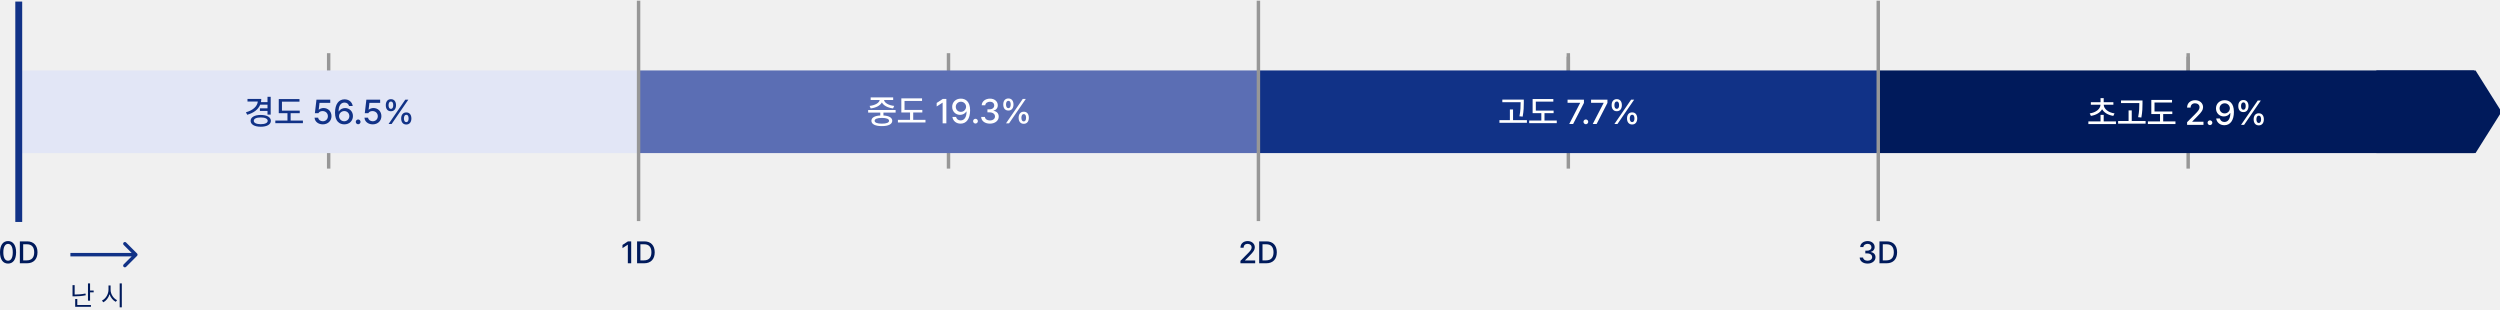
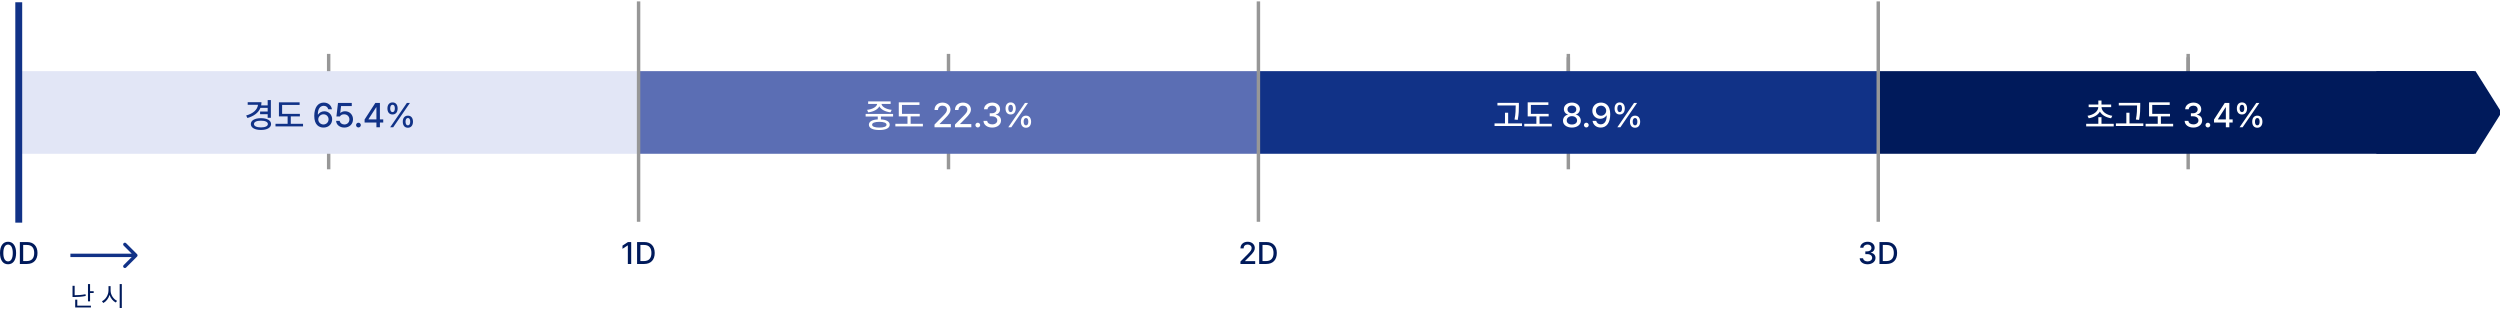
- <svg xmlns="http://www.w3.org/2000/svg" width="727px" height="90px" viewBox="0 0 727 90" version="1.1">
-   <g id="astigmatism" stroke="none" stroke-width="1" fill="none" fill-rule="evenodd">
-     <g id="Group" transform="translate(0, -0)">
-       <g id="AGE_13_18" transform="translate(0, 0.204382)">
-         <path d="M21.709,82.708 L21.091,82.708 L21.091,85.971 L21.646,85.971 C22.699,85.971 23.755,85.904 24.932,85.658 L24.862,85.149 C23.727,85.384 22.703,85.447 21.709,85.447 L21.709,82.708 Z M21.865,89.006 L26.442,89.006 L26.442,88.49 L22.476,88.49 L22.476,86.737 L21.865,86.737 L21.865,89.006 Z M25.582,87.23 L26.192,87.23 L26.192,84.805 L27.24,84.805 L27.24,84.273 L26.192,84.273 L26.192,82.208 L25.582,82.208 L25.582,87.23 Z" id="Shape" fill="#001A5B" fill-rule="nonzero" />
-         <path d="M32.161,84.07 L32.161,82.802 L31.551,82.802 L31.551,84.07 C31.543,85.388 30.686,86.718 29.65,87.191 L30.041,87.707 C30.854,87.297 31.539,86.417 31.86,85.368 C32.192,86.358 32.877,87.183 33.671,87.567 L34.046,87.082 C33.021,86.616 32.157,85.341 32.161,84.07 Z M34.805,89.17 L35.423,89.17 L35.423,82.2 L34.805,82.2 L34.805,89.17 Z" id="Shape" fill="#001A5B" fill-rule="nonzero" />
-         <path d="M2.341,76.445 C3.815,76.445 4.678,75.257 4.682,73.171 C4.678,71.098 3.802,69.897 2.341,69.897 C0.876,69.897 -1.73433206e-14,71.098 -1.73433206e-14,73.171 C-1.73433206e-14,75.257 0.867,76.445 2.341,76.445 Z M0.968,73.171 C0.968,71.587 1.483,70.72 2.341,70.715 C3.195,70.72 3.714,71.587 3.714,73.171 C3.714,74.76 3.199,75.609 2.341,75.609 C1.479,75.609 0.964,74.76 0.968,73.171 Z" id="Shape" fill="#001A5B" fill-rule="nonzero" />
-         <path d="M7.842,76.357 C9.782,76.357 10.9,75.151 10.905,73.162 C10.9,71.177 9.782,69.985 7.903,69.985 L5.774,69.985 L5.774,76.357 L7.842,76.357 Z M6.742,75.512 L6.742,70.83 L7.842,70.83 C9.232,70.83 9.945,71.661 9.945,73.162 C9.945,74.667 9.232,75.508 7.789,75.512 L6.742,75.512 Z" id="Shape" fill="#001A5B" fill-rule="nonzero" />
-         <polygon id="Path" fill="#001A5B" fill-rule="nonzero" points="183.552 69.985 182.602 69.985 181.018 71.023 181.018 71.948 182.541 70.953 182.576 70.953 182.576 76.357 183.552 76.357" />
-         <path d="M187.328,76.357 C189.269,76.357 190.387,75.151 190.392,73.162 C190.387,71.177 189.269,69.985 187.39,69.985 L185.26,69.985 L185.26,76.357 L187.328,76.357 Z M186.228,75.512 L186.228,70.83 L187.328,70.83 C188.719,70.83 189.432,71.661 189.432,73.162 C189.432,74.667 188.719,75.508 187.275,75.512 L186.228,75.512 Z" id="Shape" fill="#001A5B" fill-rule="nonzero" />
-         <path d="M360.72,76.357 L365.007,76.357 L365.007,75.53 L362.067,75.53 L362.067,75.477 L363.36,74.165 C364.557,72.991 364.891,72.423 364.9,71.71 C364.891,70.676 364.042,69.897 362.815,69.897 C361.6,69.897 360.712,70.667 360.72,71.833 L361.635,71.833 C361.64,71.155 362.089,70.707 362.798,70.707 C363.466,70.707 363.976,71.107 363.976,71.736 C363.976,72.295 363.629,72.7 362.929,73.426 L360.72,75.653 L360.72,76.357 Z" id="Path" fill="#001A5B" fill-rule="nonzero" />
-         <path d="M368.236,76.357 C370.177,76.357 371.294,75.151 371.299,73.162 C371.294,71.177 370.177,69.985 368.298,69.985 L366.168,69.985 L366.168,76.357 L368.236,76.357 Z M367.137,75.512 L367.137,70.83 L368.236,70.83 C369.627,70.83 370.34,71.661 370.34,73.162 C370.34,74.667 369.627,75.508 368.183,75.512 L367.137,75.512 Z" id="Shape" fill="#001A5B" fill-rule="nonzero" />
-         <path d="M543.097,76.445 C544.418,76.445 545.4,75.666 545.395,74.606 C545.4,73.8 544.893,73.215 544.022,73.092 L544.022,73.048 C544.709,72.876 545.157,72.357 545.148,71.631 C545.157,70.689 544.369,69.897 543.115,69.897 C541.927,69.897 540.967,70.601 540.941,71.64 L541.875,71.64 C541.897,71.063 542.469,70.707 543.106,70.707 C543.779,70.707 544.215,71.103 544.215,71.684 C544.215,72.295 543.709,72.7 542.983,72.696 L542.437,72.696 L542.437,73.488 L542.983,73.488 C543.895,73.492 544.418,73.941 544.418,74.57 C544.418,75.191 543.859,75.609 543.088,75.609 C542.376,75.609 541.822,75.252 541.787,74.694 L540.8,74.694 C540.84,75.736 541.778,76.445 543.097,76.445 Z" id="Path" fill="#001A5B" fill-rule="nonzero" />
-         <path d="M548.616,76.357 C550.557,76.357 551.674,75.151 551.679,73.162 C551.674,71.177 550.557,69.985 548.678,69.985 L546.548,69.985 L546.548,76.357 L548.616,76.357 Z M547.515,75.512 L547.515,70.83 L548.616,70.83 C550.007,70.83 550.72,71.661 550.72,73.162 C550.72,74.667 550.007,75.508 548.563,75.512 L547.515,75.512 Z" id="Shape" fill="#001A5B" fill-rule="nonzero" />
-         <polygon id="Path" fill="#979797" points="95.076 48.826 95.076 15.263 96.077 15.263 96.077 48.826" />
-         <polygon id="Path" fill="#979797" points="275.323 48.826 275.323 15.263 276.325 15.263 276.325 48.826" />
-         <polygon id="Path" fill="#979797" points="455.571 48.826 455.571 15.263 456.572 15.263 456.572 48.826" />
-         <polygon id="Path" fill="#979797" points="635.819 48.826 635.819 15.263 636.82 15.263 636.82 48.826" />
-         <polygon id="Path" fill="#979797" points="456.572 37.303 456.572 16.274 455.571 16.274 455.571 37.303" />
-         <polygon id="Path" fill="#979797" points="636.82 37.303 636.82 16.274 635.819 16.274 635.819 37.303" />
-         <rect id="Rectangle" fill="#001A5B" fill-rule="nonzero" x="546.196" y="20.28" width="173.238" height="24.033" />
-         <path d="M615.315,35.103 L611.756,35.103 L611.756,33.196 L610.837,33.196 L610.837,35.103 L607.297,35.103 L607.297,35.866 L615.315,35.866 L615.315,35.103 Z M607.687,32.776 L608.04,33.499 C609.507,33.269 610.723,32.575 611.291,31.553 C611.863,32.575 613.086,33.269 614.553,33.499 L614.904,32.776 C613.105,32.511 611.809,31.494 611.765,30.262 L614.572,30.262 L614.572,29.509 L611.756,29.509 L611.756,28.336 L610.837,28.336 L610.837,29.509 L608.02,29.509 L608.02,30.262 L610.827,30.262 C610.782,31.494 609.487,32.511 607.687,32.776 Z" id="Shape" fill="#FFFFFF" fill-rule="nonzero" />
-         <path d="M623.04,29.02 L616.792,29.02 L616.792,29.773 L622.112,29.773 L622.112,29.881 C622.107,30.932 622.107,32.174 621.77,33.871 L622.708,33.969 C623.035,32.174 623.035,30.962 623.04,29.881 L623.04,29.02 Z M615.951,35.758 L623.941,35.758 L623.941,34.986 L619.911,34.986 L619.911,31.895 L618.992,31.895 L618.992,34.986 L615.951,34.986 L615.951,35.758 Z" id="Shape" fill="#FFFFFF" fill-rule="nonzero" />
-         <polygon id="Path" fill="#FFFFFF" fill-rule="nonzero" points="631.705 32.218 626.532 32.218 626.532 29.607 631.626 29.607 631.626 28.854 625.603 28.854 625.603 32.961 628.135 32.961 628.135 35.103 624.605 35.103 624.605 35.866 632.624 35.866 632.624 35.103 629.055 35.103 629.055 32.961 631.705 32.961" />
-         <path d="M636.007,36.11 L640.77,36.11 L640.77,35.191 L637.504,35.191 L637.504,35.132 L638.941,33.675 C640.271,32.37 640.642,31.739 640.653,30.947 C640.642,29.798 639.699,28.932 638.335,28.932 C636.985,28.932 635.998,29.788 636.007,31.084 L637.025,31.084 C637.03,30.331 637.528,29.832 638.315,29.832 C639.058,29.832 639.626,30.277 639.626,30.976 C639.626,31.597 639.24,32.047 638.463,32.854 L636.007,35.328 L636.007,36.11 Z" id="Path" fill="#FFFFFF" fill-rule="nonzero" />
-         <path d="M642.657,36.179 C643.034,36.174 643.347,35.866 643.351,35.484 C643.347,35.103 643.034,34.79 642.657,34.79 C642.276,34.79 641.958,35.103 641.963,35.484 C641.958,35.866 642.276,36.174 642.657,36.179 Z" id="Path" fill="#FFFFFF" fill-rule="nonzero" />
-         <path d="M646.95,28.932 C645.41,28.923 644.408,29.979 644.408,31.328 C644.408,32.683 645.425,33.656 646.696,33.656 C647.459,33.656 648.124,33.294 648.505,32.697 L648.593,32.697 C648.583,34.316 647.943,35.264 646.853,35.269 C646.139,35.264 645.679,34.849 645.532,34.252 L644.467,34.252 C644.638,35.401 645.547,36.208 646.853,36.208 C648.549,36.208 649.62,34.8 649.62,32.316 C649.615,29.724 648.251,28.942 646.95,28.932 Z M645.454,31.309 C645.449,30.497 646.095,29.832 646.95,29.832 C647.815,29.832 648.446,30.531 648.446,31.299 C648.446,32.081 647.786,32.78 646.931,32.776 C646.07,32.78 645.459,32.13 645.454,31.309 Z" id="Shape" fill="#FFFFFF" fill-rule="nonzero" />
-         <path d="M652.378,32.394 C653.331,32.404 653.86,31.69 653.865,30.634 C653.86,29.597 653.351,28.879 652.378,28.883 C651.434,28.879 650.882,29.597 650.892,30.634 C650.882,31.685 651.409,32.404 652.378,32.394 Z M651.694,36.11 L652.583,36.11 L657.444,29.03 L656.553,29.03 L651.694,36.11 Z M651.694,30.634 C651.698,30.003 651.923,29.578 652.378,29.568 C652.852,29.563 653.053,29.998 653.053,30.634 C653.053,31.284 652.837,31.705 652.378,31.71 C651.923,31.705 651.698,31.284 651.694,30.634 Z M655.361,34.497 C655.356,35.538 655.883,36.257 656.847,36.257 C657.8,36.257 658.329,35.543 658.333,34.497 C658.329,33.45 657.815,32.732 656.847,32.736 C655.903,32.732 655.356,33.45 655.361,34.497 Z M656.162,34.497 C656.167,33.856 656.397,33.431 656.847,33.421 C657.321,33.421 657.522,33.851 657.522,34.497 C657.522,35.137 657.306,35.563 656.847,35.563 C656.392,35.563 656.167,35.137 656.162,34.497 Z" id="Shape" fill="#FFFFFF" fill-rule="nonzero" />
-         <rect id="Rectangle" fill="#113287" fill-rule="nonzero" x="365.948" y="20.28" width="180.248" height="24.033" />
-         <path d="M443.124,28.761 L436.875,28.761 L436.875,29.514 L442.196,29.514 L442.196,29.622 C442.191,30.673 442.191,31.915 441.853,33.612 L442.792,33.709 C443.119,31.915 443.119,30.702 443.124,29.622 L443.124,28.761 Z M436.034,35.499 L444.024,35.499 L444.024,34.726 L439.995,34.726 L439.995,31.636 L439.075,31.636 L439.075,34.726 L436.034,34.726 L436.034,35.499 Z" id="Shape" fill="#FFFFFF" fill-rule="nonzero" />
-         <polygon id="Path" fill="#FFFFFF" fill-rule="nonzero" points="451.789 31.959 446.616 31.959 446.616 29.348 451.711 29.348 451.711 28.595 445.686 28.595 445.686 32.702 448.219 32.702 448.219 34.844 444.689 34.844 444.689 35.607 452.708 35.607 452.708 34.844 449.138 34.844 449.138 32.702 451.789 32.702" />
-         <polygon id="Path" fill="#FFFFFF" fill-rule="nonzero" points="456.336 35.851 457.461 35.851 460.609 29.729 460.609 28.771 455.846 28.771 455.846 29.69 459.494 29.69 459.494 29.749" />
-         <path d="M461.167,35.92 C461.543,35.915 461.856,35.607 461.861,35.225 C461.856,34.844 461.543,34.531 461.167,34.531 C460.785,34.531 460.468,34.844 460.473,35.225 C460.468,35.607 460.785,35.915 461.167,35.92 Z" id="Path" fill="#FFFFFF" fill-rule="nonzero" />
-         <polygon id="Path" fill="#FFFFFF" fill-rule="nonzero" points="463.172 35.851 464.296 35.851 467.444 29.729 467.444 28.771 462.683 28.771 462.683 29.69 466.33 29.69 466.33 29.749" />
-         <path d="M470.153,32.135 C471.107,32.145 471.635,31.431 471.64,30.375 C471.635,29.338 471.126,28.619 470.153,28.624 C469.21,28.619 468.657,29.338 468.667,30.375 C468.657,31.426 469.186,32.145 470.153,32.135 Z M469.469,35.851 L470.359,35.851 L475.219,28.771 L474.329,28.771 L469.469,35.851 Z M469.469,30.375 C469.474,29.744 469.699,29.319 470.153,29.309 C470.628,29.304 470.828,29.739 470.828,30.375 C470.828,31.025 470.613,31.446 470.153,31.451 C469.699,31.446 469.474,31.025 469.469,30.375 Z M473.136,34.238 C473.131,35.279 473.659,35.998 474.622,35.998 C475.577,35.998 476.104,35.284 476.109,34.238 C476.104,33.191 475.591,32.472 474.622,32.477 C473.679,32.472 473.131,33.191 473.136,34.238 Z M473.938,34.238 C473.943,33.597 474.173,33.172 474.622,33.162 C475.097,33.162 475.297,33.592 475.297,34.238 C475.297,34.878 475.082,35.303 474.622,35.303 C474.168,35.303 473.943,34.878 473.938,34.238 Z" id="Shape" fill="#FFFFFF" fill-rule="nonzero" />
-         <rect id="Rectangle" fill="#5B6EB4" fill-rule="nonzero" x="185.7" y="20.28" width="180.248" height="24.033" />
-         <path d="M260.447,31.783 L252.457,31.783 L252.457,32.536 L255.987,32.536 L255.987,33.377 C254.358,33.46 253.405,34.003 253.405,34.922 C253.405,35.915 254.54,36.472 256.446,36.467 C258.329,36.472 259.464,35.915 259.469,34.922 C259.464,34.003 258.51,33.465 256.906,33.377 L256.906,32.536 L260.447,32.536 L260.447,31.783 Z M252.877,30.59 L253.2,31.323 C254.721,31.147 255.968,30.507 256.451,29.578 C256.926,30.507 258.183,31.147 259.703,31.323 L260.035,30.59 C258.432,30.429 257.199,29.72 257.072,28.869 L259.733,28.869 L259.733,28.126 L253.19,28.126 L253.19,28.869 L255.82,28.869 C255.693,29.715 254.452,30.429 252.877,30.59 Z M254.344,34.922 C254.339,34.379 255.108,34.086 256.446,34.081 C257.767,34.086 258.539,34.379 258.539,34.922 C258.539,35.455 257.767,35.763 256.446,35.753 C255.108,35.763 254.339,35.455 254.344,34.922 Z" id="Shape" fill="#FFFFFF" fill-rule="nonzero" />
-         <polygon id="Path" fill="#FFFFFF" fill-rule="nonzero" points="268.211 31.763 263.037 31.763 263.037 29.152 268.132 29.152 268.132 28.399 262.109 28.399 262.109 32.507 264.642 32.507 264.642 34.648 261.112 34.648 261.112 35.411 269.13 35.411 269.13 34.648 265.561 34.648 265.561 32.507 268.211 32.507" />
-         <polygon id="Path" fill="#FFFFFF" fill-rule="nonzero" points="275.203 28.575 274.147 28.575 272.386 29.729 272.386 30.756 274.079 29.651 274.118 29.651 274.118 35.655 275.203 35.655" />
-         <path d="M279.437,28.478 C277.897,28.468 276.894,29.524 276.894,30.874 C276.894,32.228 277.912,33.201 279.183,33.201 C279.946,33.201 280.611,32.839 280.992,32.243 L281.08,32.243 C281.07,33.861 280.43,34.81 279.34,34.814 C278.626,34.81 278.166,34.394 278.019,33.797 L276.954,33.797 C277.125,34.947 278.034,35.753 279.34,35.753 C281.036,35.753 282.107,34.345 282.107,31.861 C282.103,29.27 280.738,28.487 279.437,28.478 Z M277.941,30.854 C277.936,30.042 278.582,29.377 279.437,29.377 C280.303,29.377 280.934,30.077 280.934,30.844 C280.934,31.626 280.273,32.326 279.418,32.321 C278.557,32.326 277.946,31.675 277.941,30.854 Z" id="Shape" fill="#FFFFFF" fill-rule="nonzero" />
-         <path d="M283.672,35.724 C284.048,35.719 284.361,35.411 284.366,35.03 C284.361,34.648 284.048,34.335 283.672,34.335 C283.29,34.335 282.973,34.648 282.978,35.03 C282.973,35.411 283.29,35.719 283.672,35.724 Z" id="Path" fill="#FFFFFF" fill-rule="nonzero" />
-         <path d="M287.877,35.753 C289.344,35.753 290.434,34.888 290.429,33.709 C290.434,32.815 289.871,32.164 288.904,32.027 L288.904,31.979 C289.666,31.788 290.165,31.211 290.156,30.404 C290.165,29.358 289.29,28.478 287.897,28.478 C286.576,28.478 285.51,29.26 285.481,30.414 L286.518,30.414 C286.542,29.773 287.178,29.377 287.887,29.377 C288.635,29.377 289.118,29.817 289.118,30.463 C289.118,31.142 288.556,31.592 287.749,31.587 L287.144,31.587 L287.144,32.467 L287.749,32.467 C288.762,32.472 289.344,32.971 289.344,33.67 C289.344,34.36 288.723,34.824 287.867,34.824 C287.074,34.824 286.459,34.428 286.42,33.807 L285.324,33.807 C285.368,34.966 286.41,35.753 287.877,35.753 Z" id="Path" fill="#FFFFFF" fill-rule="nonzero" />
-         <path d="M293.236,31.939 C294.189,31.949 294.717,31.235 294.722,30.179 C294.717,29.143 294.208,28.424 293.236,28.429 C292.292,28.424 291.74,29.143 291.749,30.179 C291.74,31.23 292.268,31.949 293.236,31.939 Z M292.551,35.655 L293.441,35.655 L298.301,28.575 L297.412,28.575 L292.551,35.655 Z M292.551,30.179 C292.556,29.548 292.781,29.123 293.236,29.113 C293.71,29.108 293.911,29.544 293.911,30.179 C293.911,30.829 293.696,31.25 293.236,31.255 C292.781,31.25 292.556,30.829 292.551,30.179 Z M296.218,34.042 C296.213,35.083 296.742,35.802 297.705,35.802 C298.658,35.802 299.186,35.088 299.191,34.042 C299.186,32.996 298.672,32.277 297.705,32.282 C296.761,32.277 296.213,32.996 296.218,34.042 Z M297.02,34.042 C297.025,33.401 297.254,32.976 297.705,32.966 C298.179,32.966 298.379,33.396 298.379,34.042 C298.379,34.682 298.165,35.108 297.705,35.108 C297.249,35.108 297.025,34.682 297.02,34.042 Z" id="Shape" fill="#FFFFFF" fill-rule="nonzero" />
-         <rect id="Rectangle" fill="#E2E6F6" fill-rule="nonzero" x="5.452" y="20.28" width="180.248" height="24.033" />
-         <path d="M78.717,27.94 L77.788,27.94 L77.788,29.495 L75.886,29.495 C75.945,29.201 75.979,28.888 75.979,28.566 L71.97,28.566 L71.97,29.328 L74.972,29.328 C74.805,30.742 73.593,31.856 71.52,32.448 L71.891,33.172 C73.788,32.629 75.104,31.636 75.671,30.228 L77.788,30.228 L77.788,31.294 L75.578,31.294 L75.578,32.057 L77.788,32.057 L77.788,33.123 L78.717,33.123 L78.717,27.94 Z M72.879,34.932 C72.879,35.998 74.033,36.653 75.832,36.653 C77.607,36.653 78.771,35.998 78.776,34.932 C78.771,33.871 77.607,33.225 75.832,33.22 C74.033,33.225 72.879,33.871 72.879,34.932 Z M73.798,34.932 C73.798,34.306 74.581,33.949 75.832,33.954 C77.06,33.949 77.842,34.306 77.847,34.932 C77.842,35.548 77.06,35.905 75.832,35.91 C74.581,35.905 73.798,35.548 73.798,34.932 Z" id="Shape" fill="#113287" fill-rule="nonzero" />
-         <polygon id="Path" fill="#113287" fill-rule="nonzero" points="87.166 31.969 81.993 31.969 81.993 29.358 87.088 29.358 87.088 28.605 81.064 28.605 81.064 32.712 83.597 32.712 83.597 34.854 80.067 34.854 80.067 35.616 88.085 35.616 88.085 34.854 84.516 34.854 84.516 32.712 87.166 32.712" />
-         <path d="M93.875,35.959 C95.351,35.959 96.398,34.956 96.398,33.563 C96.398,32.199 95.415,31.211 94.08,31.206 C93.542,31.211 93.043,31.402 92.75,31.685 L92.682,31.685 L92.916,29.7 L96.036,29.7 L96.036,28.781 L92.026,28.781 L91.567,32.722 L92.584,32.722 C92.823,32.287 93.259,32.096 93.826,32.096 C94.716,32.106 95.351,32.732 95.351,33.592 C95.351,34.433 94.735,35.054 93.875,35.059 C93.161,35.054 92.584,34.614 92.525,34.013 L91.479,34.013 C91.528,35.142 92.535,35.959 93.875,35.959 Z" id="Path" fill="#113287" fill-rule="nonzero" />
-         <path d="M100.103,35.959 C101.625,35.968 102.637,34.917 102.637,33.543 C102.637,32.189 101.62,31.221 100.358,31.216 C99.591,31.221 98.926,31.573 98.539,32.174 L98.461,32.174 C98.461,30.575 99.097,29.627 100.192,29.622 C100.906,29.627 101.36,30.042 101.502,30.619 L102.568,30.619 C102.402,29.495 101.497,28.683 100.192,28.683 C98.495,28.683 97.429,30.091 97.424,32.556 C97.424,35.171 98.794,35.949 100.103,35.959 Z M98.588,33.573 C98.598,32.785 99.258,32.091 100.123,32.096 C100.975,32.091 101.59,32.751 101.59,33.563 C101.59,34.389 100.95,35.054 100.094,35.059 C99.224,35.054 98.593,34.36 98.588,33.573 Z" id="Shape" fill="#113287" fill-rule="nonzero" />
-         <path d="M104.152,35.929 C104.529,35.924 104.842,35.616 104.847,35.235 C104.842,34.854 104.529,34.541 104.152,34.541 C103.771,34.541 103.453,34.854 103.458,35.235 C103.453,35.616 103.771,35.924 104.152,35.929 Z" id="Path" fill="#113287" fill-rule="nonzero" />
-         <path d="M108.387,35.959 C109.864,35.959 110.909,34.956 110.909,33.563 C110.909,32.199 109.927,31.211 108.592,31.206 C108.054,31.211 107.556,31.402 107.262,31.685 L107.194,31.685 L107.429,29.7 L110.548,29.7 L110.548,28.781 L106.538,28.781 L106.079,32.722 L107.096,32.722 C107.335,32.287 107.771,32.096 108.338,32.096 C109.228,32.106 109.864,32.732 109.864,33.592 C109.864,34.433 109.247,35.054 108.387,35.059 C107.673,35.054 107.096,34.614 107.037,34.013 L105.991,34.013 C106.04,35.142 107.047,35.959 108.387,35.959 Z" id="Path" fill="#113287" fill-rule="nonzero" />
-         <path d="M113.677,32.145 C114.63,32.155 115.159,31.441 115.164,30.385 C115.159,29.348 114.65,28.629 113.677,28.634 C112.734,28.629 112.181,29.348 112.191,30.385 C112.181,31.436 112.709,32.155 113.677,32.145 Z M112.993,35.861 L113.882,35.861 L118.743,28.781 L117.853,28.781 L112.993,35.861 Z M112.993,30.385 C112.997,29.754 113.222,29.328 113.677,29.319 C114.152,29.314 114.352,29.749 114.352,30.385 C114.352,31.035 114.137,31.455 113.677,31.46 C113.222,31.455 112.997,31.035 112.993,30.385 Z M116.66,34.247 C116.655,35.289 117.183,36.007 118.146,36.007 C119.1,36.007 119.628,35.294 119.632,34.247 C119.628,33.201 119.115,32.482 118.146,32.487 C117.203,32.482 116.655,33.201 116.66,34.247 Z M117.461,34.247 C117.466,33.607 117.697,33.181 118.146,33.172 C118.621,33.172 118.821,33.602 118.821,34.247 C118.821,34.888 118.606,35.313 118.146,35.313 C117.692,35.313 117.466,34.888 117.461,34.247 Z" id="Shape" fill="#113287" fill-rule="nonzero" />
-         <polygon id="Path" fill="#113287" points="4.451 64.34 4.451 0.252 6.454 0.252 6.454 64.34" />
-         <polygon id="Path" fill="#979797" points="185.199 64.088 185.199 0 186.201 0 186.201 64.088" />
-         <polygon id="Path" fill="#979797" points="365.447 64.088 365.447 0 366.449 0 366.449 64.088" />
-         <polygon id="Path" fill="#979797" points="545.695 64.088 545.695 0 546.696 0 546.696 64.088" />
-         <path d="M36.667,70.313 L39.853,73.5 C40.049,73.695 40.049,74.012 39.853,74.208 L36.667,77.394 C36.471,77.59 36.154,77.59 35.959,77.394 C35.763,77.198 35.763,76.881 35.959,76.686 L38.29,74.354 L20.473,74.354 L20.473,73.353 L38.29,73.353 L35.959,71.021 C35.763,70.826 35.763,70.509 35.959,70.313 C36.154,70.118 36.471,70.118 36.667,70.313 Z" id="Path" fill="#113287" />
-         <polygon id="Path" fill="#001A5B" fill-rule="nonzero" points="719.889 20.28 691.042 20.28 691.042 44.313 719.889 44.313 727.445 32.296" />
-       </g>
-     </g>
+ <svg xmlns="http://www.w3.org/2000/svg" width="727" height="90" viewBox="0 0 727 90" fill="none">
+   <rect width="727" height="90" fill="#727272" />
+   <path d="M-1401 -509C-1401 -510.105 -1400.1 -511 -1399 -511H1914C1915.1 -511 1916 -510.105 1916 -509V1461C1916 1462.1 1915.1 1463 1914 1463H-1399C-1400.1 1463 -1401 1462.1 -1401 1461V-509Z" fill="white" />
+   <g clip-path="url(#clip0_1814_2379)">
+     <path d="M21.709 83.114H21.091V86.376H21.646C22.699 86.376 23.755 86.31 24.932 86.064L24.862 85.555C23.727 85.79 22.703 85.852 21.709 85.852V83.114ZM21.866 89.412H26.442V88.896H22.476V87.143H21.866V89.412ZM25.582 87.636H26.192V85.211H27.24V84.679H26.192V82.614H25.582V87.636Z" fill="#001A5B" />
+     <path d="M32.161 84.475V83.208H31.551V84.475C31.543 85.794 30.686 87.124 29.65 87.597L30.041 88.113C30.854 87.703 31.539 86.823 31.86 85.774C32.192 86.764 32.877 87.589 33.671 87.972L34.046 87.487C33.021 87.022 32.157 85.747 32.161 84.475ZM34.805 89.576H35.423V82.606H34.805V89.576Z" fill="#001A5B" />
+     <path d="M2.341 76.851C3.815 76.851 4.678 75.663 4.682 73.577C4.678 71.504 3.802 70.303 2.341 70.303C0.876 70.303 0 71.504 0 73.577C0 75.663 0.867 76.851 2.341 76.851ZM0.968 73.577C0.968 71.993 1.483 71.126 2.341 71.121C3.195 71.126 3.714 71.993 3.714 73.577C3.714 75.165 3.199 76.015 2.341 76.015C1.479 76.015 0.964 75.165 0.968 73.577Z" fill="#001A5B" />
+     <path d="M7.842 76.763C9.782 76.763 10.9 75.557 10.905 73.568C10.9 71.583 9.782 70.391 7.903 70.391H5.774V76.763H7.842ZM6.742 75.918V71.236H7.842C9.232 71.236 9.945 72.067 9.945 73.568C9.945 75.073 9.232 75.913 7.789 75.918H6.742Z" fill="#001A5B" />
+     <path d="M183.552 70.391H182.602L181.018 71.429V72.353L182.541 71.359H182.576V76.763H183.552V70.391Z" fill="#001A5B" />
+     <path d="M187.328 76.763C189.269 76.763 190.387 75.557 190.392 73.568C190.387 71.583 189.269 70.391 187.39 70.391H185.26V76.763H187.328ZM186.228 75.918V71.236H187.328C188.719 71.236 189.432 72.067 189.432 73.568C189.432 75.073 188.719 75.913 187.275 75.918H186.228Z" fill="#001A5B" />
+     <path d="M360.72 76.763H365.007V75.936H362.067V75.883L363.36 74.571C364.557 73.396 364.891 72.829 364.9 72.116C364.891 71.082 364.042 70.303 362.815 70.303C361.6 70.303 360.712 71.073 360.72 72.239H361.635C361.64 71.561 362.089 71.112 362.798 71.112C363.466 71.112 363.976 71.513 363.976 72.142C363.976 72.701 363.629 73.106 362.929 73.832L360.72 76.059V76.763Z" fill="#001A5B" />
+     <path d="M368.236 76.763C370.177 76.763 371.294 75.557 371.299 73.568C371.294 71.583 370.177 70.391 368.298 70.391H366.168V76.763H368.236ZM367.137 75.918V71.236H368.236C369.627 71.236 370.34 72.067 370.34 73.568C370.34 75.073 369.627 75.913 368.183 75.918H367.137Z" fill="#001A5B" />
+     <path d="M543.097 76.851C544.418 76.851 545.4 76.072 545.395 75.011C545.4 74.206 544.893 73.621 544.022 73.498V73.454C544.709 73.282 545.157 72.763 545.148 72.037C545.157 71.095 544.369 70.303 543.115 70.303C541.927 70.303 540.968 71.007 540.942 72.045H541.875C541.897 71.469 542.469 71.112 543.107 71.112C543.779 71.112 544.215 71.508 544.215 72.089C544.215 72.701 543.709 73.106 542.983 73.102H542.438V73.894H542.983C543.895 73.898 544.418 74.347 544.418 74.976C544.418 75.597 543.859 76.015 543.088 76.015C542.376 76.015 541.822 75.658 541.787 75.099H540.8C540.84 76.142 541.778 76.851 543.097 76.851Z" fill="#001A5B" />
+     <path d="M548.616 76.763C550.557 76.763 551.674 75.557 551.679 73.568C551.674 71.583 550.557 70.391 548.678 70.391H546.548V76.763H548.616ZM547.515 75.918V71.236H548.616C550.007 71.236 550.72 72.067 550.72 73.568C550.72 75.073 550.007 75.913 548.563 75.918H547.515Z" fill="#001A5B" />
+     <path fill-rule="evenodd" clip-rule="evenodd" d="M95.076 49.232V15.669H96.077V49.232H95.076Z" fill="#979797" />
+     <path fill-rule="evenodd" clip-rule="evenodd" d="M275.323 49.232V15.669H276.325V49.232H275.323Z" fill="#979797" />
+     <path fill-rule="evenodd" clip-rule="evenodd" d="M455.571 49.232V15.669H456.572V49.232H455.571Z" fill="#979797" />
+     <path fill-rule="evenodd" clip-rule="evenodd" d="M635.819 49.232V15.669H636.82V49.232H635.819Z" fill="#979797" />
+     <path fill-rule="evenodd" clip-rule="evenodd" d="M456.572 37.709V16.68H455.571V37.709H456.572Z" fill="#979797" />
+     <path fill-rule="evenodd" clip-rule="evenodd" d="M636.82 37.709V16.68H635.819V37.709H636.82Z" fill="#979797" />
+     <path d="M719.434 20.686H546.196V44.719H719.434V20.686Z" fill="#001A5B" />
+     <path d="M546.196 20.686H365.948V44.719H546.196V20.686Z" fill="#113287" />
+     <path d="M365.948 20.686H185.7V44.719H365.948V20.686Z" fill="#5B6EB4" />
+     <path d="M185.7 20.686H5.452V44.719H185.7V20.686Z" fill="#E2E6F6" />
+     <path fill-rule="evenodd" clip-rule="evenodd" d="M4.451 64.746V0.658H6.454V64.746H4.451Z" fill="#113287" />
+     <path fill-rule="evenodd" clip-rule="evenodd" d="M185.199 64.494V0.406H186.201V64.494H185.199Z" fill="#979797" />
+     <path fill-rule="evenodd" clip-rule="evenodd" d="M365.447 64.494V0.406H366.449V64.494H365.447Z" fill="#979797" />
+     <path fill-rule="evenodd" clip-rule="evenodd" d="M545.695 64.494V0.406H546.696V64.494H545.695Z" fill="#979797" />
+     <path fill-rule="evenodd" clip-rule="evenodd" d="M36.667 70.719L39.853 73.905C40.049 74.101 40.049 74.418 39.853 74.613L36.667 77.8C36.471 77.995 36.154 77.995 35.959 77.8C35.763 77.604 35.763 77.287 35.959 77.092L38.29 74.76H20.473V73.759H38.29L35.959 71.427C35.763 71.232 35.763 70.915 35.959 70.719C36.154 70.523 36.471 70.523 36.667 70.719Z" fill="#113287" />
+     <path d="M719.889 20.686H691.042V44.719H719.889L727.445 32.702L719.889 20.686Z" fill="#001A5B" />
+     <path d="M614.668 35.994V36.756H606.66V35.994H610.195V34.09H611.113V35.994H614.668ZM607.051 33.67C608.848 33.406 610.142 32.391 610.186 31.16H607.383V30.408H610.195V29.236H611.113V30.408H613.926V31.16H611.123C611.167 32.391 612.461 33.406 614.258 33.67L613.906 34.393C612.441 34.163 611.221 33.47 610.649 32.449C610.083 33.47 608.867 34.163 607.402 34.393L607.051 33.67ZM622.383 29.92V30.779C622.378 31.858 622.378 33.069 622.051 34.861L621.113 34.764C621.45 33.069 621.45 31.829 621.455 30.779V30.672H616.143V29.92H622.383ZM615.303 36.648V35.877H618.34V32.791H619.258V35.877H623.281V36.648H615.303ZM631.035 33.113V33.855H628.389V35.994H631.953V36.756H623.945V35.994H627.471V33.855H624.941V29.754H630.957V30.506H625.869V33.113H631.035ZM637.842 37.098C636.377 37.098 635.337 36.312 635.293 35.154H636.387C636.426 35.774 637.041 36.17 637.832 36.17C638.687 36.17 639.307 35.706 639.307 35.018C639.307 34.319 638.726 33.821 637.715 33.816H637.109V32.938H637.715C638.521 32.942 639.082 32.493 639.082 31.814C639.082 31.17 638.599 30.73 637.852 30.73C637.144 30.73 636.509 31.126 636.484 31.766H635.449C635.479 30.613 636.543 29.832 637.861 29.832C639.253 29.832 640.127 30.711 640.117 31.756C640.127 32.562 639.629 33.138 638.867 33.328V33.377C639.834 33.514 640.396 34.163 640.391 35.057C640.396 36.233 639.307 37.098 637.842 37.098ZM642.051 37.068C641.67 37.063 641.353 36.756 641.357 36.375C641.353 35.994 641.67 35.682 642.051 35.682C642.427 35.682 642.739 35.994 642.744 36.375C642.739 36.756 642.427 37.063 642.051 37.068ZM643.838 35.623V34.754L646.963 29.93H648.291V34.715H649.258V35.623H648.291V37H647.275V35.623H643.838ZM644.971 34.715H647.275V31.209H647.197L644.971 34.656V34.715ZM651.963 33.289C650.996 33.299 650.469 32.581 650.479 31.531C650.469 30.496 651.021 29.778 651.963 29.783C652.935 29.778 653.442 30.496 653.447 31.531C653.442 32.586 652.915 33.299 651.963 33.289ZM651.279 37L656.133 29.93H657.021L652.168 37H651.279ZM651.279 31.531C651.284 32.181 651.509 32.601 651.963 32.605C652.422 32.601 652.637 32.181 652.637 31.531C652.637 30.896 652.437 30.462 651.963 30.467C651.509 30.477 651.284 30.901 651.279 31.531ZM654.941 35.389C654.937 34.344 655.483 33.626 656.426 33.631C657.393 33.626 657.905 34.344 657.91 35.389C657.905 36.434 657.378 37.147 656.426 37.147C655.464 37.147 654.937 36.429 654.941 35.389ZM655.742 35.389C655.747 36.028 655.972 36.453 656.426 36.453C656.885 36.453 657.1 36.028 657.1 35.389C657.1 34.744 656.899 34.315 656.426 34.315C655.977 34.324 655.747 34.749 655.742 35.389Z" fill="white" />
+     <path d="M441.693 29.92V30.779C441.688 31.858 441.688 33.069 441.361 34.861L440.424 34.764C440.761 33.069 440.761 31.829 440.766 30.779V30.672H435.453V29.92H441.693ZM434.613 36.648V35.877H437.65V32.791H438.568V35.877H442.592V36.648H434.613ZM450.346 33.113V33.855H447.699V35.994H451.264V36.756H443.256V35.994H446.781V33.855H444.252V29.754H450.268V30.506H445.18V33.113H450.346ZM457.113 37.098C455.575 37.098 454.506 36.268 454.516 35.115C454.506 34.207 455.155 33.465 455.99 33.338V33.299C455.263 33.133 454.779 32.488 454.779 31.717C454.779 30.628 455.761 29.832 457.113 29.832C458.446 29.832 459.433 30.628 459.438 31.717C459.433 32.488 458.939 33.133 458.227 33.299V33.338C459.052 33.465 459.706 34.207 459.711 35.115C459.706 36.268 458.627 37.098 457.113 37.098ZM455.609 35.037C455.595 35.73 456.181 36.209 457.113 36.209C458.031 36.209 458.617 35.73 458.617 35.037C458.617 34.31 457.982 33.777 457.113 33.777C456.234 33.777 455.595 34.31 455.609 35.037ZM455.824 31.814C455.829 32.474 456.356 32.933 457.113 32.928C457.851 32.933 458.388 32.478 458.383 31.814C458.388 31.155 457.87 30.706 457.113 30.711C456.337 30.706 455.829 31.155 455.824 31.814ZM461.303 37.068C460.922 37.063 460.604 36.756 460.609 36.375C460.604 35.994 460.922 35.682 461.303 35.682C461.679 35.682 461.991 35.994 461.996 36.375C461.991 36.756 461.679 37.063 461.303 37.068ZM465.59 29.832C466.889 29.842 468.251 30.623 468.256 33.211C468.256 35.691 467.187 37.098 465.492 37.098C464.188 37.098 463.28 36.292 463.109 35.145H464.174C464.32 35.74 464.779 36.155 465.492 36.16C466.581 36.155 467.221 35.208 467.23 33.592H467.143C466.762 34.188 466.098 34.549 465.336 34.549C464.066 34.549 463.051 33.577 463.051 32.225C463.051 30.877 464.052 29.822 465.59 29.832ZM464.096 32.205C464.101 33.025 464.711 33.675 465.57 33.67C466.425 33.675 467.084 32.977 467.084 32.195C467.084 31.429 466.454 30.73 465.59 30.73C464.735 30.73 464.091 31.395 464.096 32.205ZM471.01 33.289C470.043 33.299 469.516 32.581 469.525 31.531C469.516 30.496 470.067 29.778 471.01 29.783C471.981 29.778 472.489 30.496 472.494 31.531C472.489 32.586 471.962 33.299 471.01 33.289ZM470.326 37L475.18 29.93H476.068L471.215 37H470.326ZM470.326 31.531C470.331 32.181 470.556 32.601 471.01 32.605C471.469 32.601 471.684 32.181 471.684 31.531C471.684 30.896 471.483 30.462 471.01 30.467C470.556 30.477 470.331 30.901 470.326 31.531ZM473.988 35.389C473.983 34.344 474.53 33.626 475.473 33.631C476.439 33.626 476.952 34.344 476.957 35.389C476.952 36.434 476.425 37.147 475.473 37.147C474.511 37.147 473.983 36.429 473.988 35.389ZM474.789 35.389C474.794 36.028 475.019 36.453 475.473 36.453C475.932 36.453 476.146 36.028 476.146 35.389C476.146 34.744 475.946 34.315 475.473 34.315C475.023 34.324 474.794 34.749 474.789 35.389Z" fill="white" />
+     <path d="M259.706 33.133V33.885H256.171V34.725C257.772 34.812 258.725 35.35 258.729 36.268C258.725 37.259 257.592 37.815 255.712 37.81C253.808 37.815 252.675 37.259 252.675 36.268C252.675 35.35 253.627 34.808 255.253 34.725V33.885H251.728V33.133H259.706ZM252.147 31.941C253.72 31.78 254.96 31.067 255.087 30.223H252.46V29.48H258.993V30.223H256.337C256.464 31.072 257.694 31.78 259.296 31.941L258.964 32.674C257.445 32.498 256.19 31.858 255.717 30.931C255.233 31.858 253.988 32.498 252.47 32.674L252.147 31.941ZM253.612 36.268C253.607 36.8 254.374 37.107 255.712 37.098C257.03 37.107 257.802 36.8 257.802 36.268C257.802 35.726 257.03 35.433 255.712 35.428C254.374 35.433 253.607 35.726 253.612 36.268ZM267.46 33.113V33.855H264.813V35.994H268.378V36.756H260.37V35.994H263.896V33.855H261.366V29.754H267.382V30.506H262.294V33.113H267.46ZM271.757 37V36.219L274.208 33.748C274.984 32.942 275.37 32.493 275.37 31.873C275.37 31.175 274.804 30.73 274.062 30.73C273.275 30.73 272.777 31.229 272.772 31.98H271.757C271.747 30.686 272.733 29.832 274.081 29.832C275.443 29.832 276.386 30.696 276.396 31.844C276.386 32.635 276.015 33.265 274.687 34.568L273.251 36.023V36.082H276.513V37H271.757ZM277.704 37V36.219L280.155 33.748C280.932 32.942 281.317 32.493 281.317 31.873C281.317 31.175 280.751 30.73 280.009 30.73C279.223 30.73 278.725 31.229 278.72 31.98H277.704C277.694 30.686 278.681 29.832 280.028 29.832C281.391 29.832 282.333 30.696 282.343 31.844C282.333 32.635 281.962 33.265 280.634 34.568L279.198 36.023V36.082H282.46V37H277.704ZM284.345 37.068C283.964 37.063 283.646 36.756 283.651 36.375C283.646 35.994 283.964 35.682 284.345 35.682C284.721 35.682 285.033 35.994 285.038 36.375C285.033 36.756 284.721 37.063 284.345 37.068ZM288.544 37.098C287.079 37.098 286.039 36.312 285.995 35.154H287.089C287.128 35.774 287.743 36.17 288.534 36.17C289.389 36.17 290.009 35.706 290.009 35.018C290.009 34.319 289.428 33.821 288.417 33.816H287.812V32.938H288.417C289.223 32.942 289.784 32.493 289.784 31.814C289.784 31.17 289.301 30.73 288.554 30.73C287.846 30.73 287.211 31.126 287.187 31.766H286.151C286.181 30.613 287.245 29.832 288.563 29.832C289.955 29.832 290.829 30.711 290.819 31.756C290.829 32.562 290.331 33.138 289.569 33.328V33.377C290.536 33.514 291.098 34.163 291.093 35.057C291.098 36.233 290.009 37.098 288.544 37.098ZM293.896 33.289C292.929 33.299 292.401 32.581 292.411 31.531C292.401 30.496 292.953 29.778 293.896 29.783C294.867 29.778 295.375 30.496 295.38 31.531C295.375 32.586 294.848 33.299 293.896 33.289ZM293.212 37L298.065 29.93H298.954L294.101 37H293.212ZM293.212 31.531C293.217 32.181 293.441 32.601 293.896 32.605C294.354 32.601 294.569 32.181 294.569 31.531C294.569 30.896 294.369 30.462 293.896 30.467C293.441 30.477 293.217 30.901 293.212 31.531ZM296.874 35.389C296.869 34.344 297.416 33.626 298.358 33.631C299.325 33.626 299.838 34.344 299.843 35.389C299.838 36.434 299.311 37.147 298.358 37.147C297.396 37.147 296.869 36.429 296.874 35.389ZM297.675 35.389C297.68 36.028 297.904 36.453 298.358 36.453C298.817 36.453 299.032 36.028 299.032 35.389C299.032 34.744 298.832 34.315 298.358 34.315C297.909 34.324 297.68 34.749 297.675 35.389Z" fill="white" />
+     <path d="M78.769 29.09V34.266H77.841V33.201H75.634V32.44H77.841V31.375H75.727C75.16 32.781 73.847 33.773 71.952 34.315L71.581 33.592C73.651 33.001 74.862 31.888 75.028 30.477H72.03V29.715H76.034C76.034 30.037 76 30.35 75.941 30.643H77.841V29.09H78.769ZM72.939 36.072C72.939 35.013 74.091 34.368 75.888 34.363C77.66 34.368 78.822 35.013 78.827 36.072C78.822 37.137 77.66 37.791 75.888 37.791C74.091 37.791 72.939 37.137 72.939 36.072ZM73.856 36.072C73.856 36.688 74.638 37.044 75.888 37.049C77.113 37.044 77.894 36.688 77.899 36.072C77.894 35.447 77.113 35.091 75.888 35.096C74.638 35.091 73.856 35.447 73.856 36.072ZM87.206 33.113V33.855H84.56V35.994H88.124V36.756H80.116V35.994H83.642V33.855H81.112V29.754H87.128V30.506H82.04V33.113H87.206ZM94.061 37.098C92.753 37.088 91.386 36.312 91.386 33.699C91.391 31.238 92.455 29.832 94.149 29.832C95.453 29.832 96.356 30.643 96.522 31.766H95.458C95.316 31.189 94.862 30.774 94.149 30.77C93.056 30.774 92.421 31.722 92.421 33.318H92.499C92.885 32.718 93.549 32.366 94.315 32.361C95.575 32.366 96.591 33.333 96.591 34.685C96.591 36.058 95.58 37.107 94.061 37.098ZM92.548 34.715C92.553 35.501 93.183 36.194 94.052 36.199C94.906 36.194 95.546 35.53 95.546 34.705C95.546 33.895 94.931 33.235 94.081 33.24C93.217 33.235 92.558 33.929 92.548 34.715ZM100.136 37.098C98.798 37.098 97.792 36.282 97.743 35.154H98.788C98.847 35.755 99.423 36.194 100.136 36.199C100.995 36.194 101.61 35.574 101.61 34.734C101.61 33.875 100.976 33.25 100.087 33.24C99.52 33.24 99.086 33.431 98.847 33.865H97.831L98.29 29.93H102.294V30.848H99.179L98.944 32.83H99.013C99.306 32.547 99.804 32.356 100.341 32.352C101.674 32.356 102.655 33.343 102.655 34.705C102.655 36.097 101.61 37.098 100.136 37.098ZM104.237 37.068C103.856 37.063 103.539 36.756 103.544 36.375C103.539 35.994 103.856 35.682 104.237 35.682C104.613 35.682 104.926 35.994 104.931 36.375C104.926 36.756 104.613 37.063 104.237 37.068ZM106.024 35.623V34.754L109.149 29.93H110.478V34.715H111.444V35.623H110.478V37H109.462V35.623H106.024ZM107.157 34.715H109.462V31.209H109.384L107.157 34.656V34.715ZM114.149 33.289C113.183 33.299 112.655 32.581 112.665 31.531C112.655 30.496 113.207 29.778 114.149 29.783C115.121 29.778 115.629 30.496 115.634 31.531C115.629 32.586 115.102 33.299 114.149 33.289ZM113.466 37L118.319 29.93H119.208L114.354 37H113.466ZM113.466 31.531C113.471 32.181 113.695 32.601 114.149 32.605C114.608 32.601 114.823 32.181 114.823 31.531C114.823 30.896 114.623 30.462 114.149 30.467C113.695 30.477 113.471 30.901 113.466 31.531ZM117.128 35.389C117.123 34.344 117.67 33.626 118.612 33.631C119.579 33.626 120.092 34.344 120.097 35.389C120.092 36.434 119.564 37.147 118.612 37.147C117.65 37.147 117.123 36.429 117.128 35.389ZM117.929 35.389C117.934 36.028 118.158 36.453 118.612 36.453C119.071 36.453 119.286 36.028 119.286 35.389C119.286 34.744 119.086 34.315 118.612 34.315C118.163 34.324 117.934 34.749 117.929 35.389Z" fill="#113287" />
  </g>
+   <path d="M-1399 -510H1914V-512H-1399V-510ZM1915 -509V1461H1917V-509H1915ZM1914 1462H-1399V1464H1914V1462ZM-1400 1461V-509H-1402V1461H-1400ZM-1399 1462C-1399.55 1462 -1400 1461.55 -1400 1461H-1402C-1402 1462.66 -1400.66 1464 -1399 1464V1462ZM1915 1461C1915 1461.55 1914.55 1462 1914 1462V1464C1915.66 1464 1917 1462.66 1917 1461H1915ZM1914 -510C1914.55 -510 1915 -509.552 1915 -509H1917C1917 -510.657 1915.66 -512 1914 -512V-510ZM-1399 -512C-1400.66 -512 -1402 -510.657 -1402 -509H-1400C-1400 -509.552 -1399.55 -510 -1399 -510V-512Z" fill="black" fill-opacity="0.1" />
+   <defs>
+     <clipPath id="clip0_1814_2379">
+       <rect width="727" height="90" fill="white" />
+     </clipPath>
+   </defs>
</svg>
